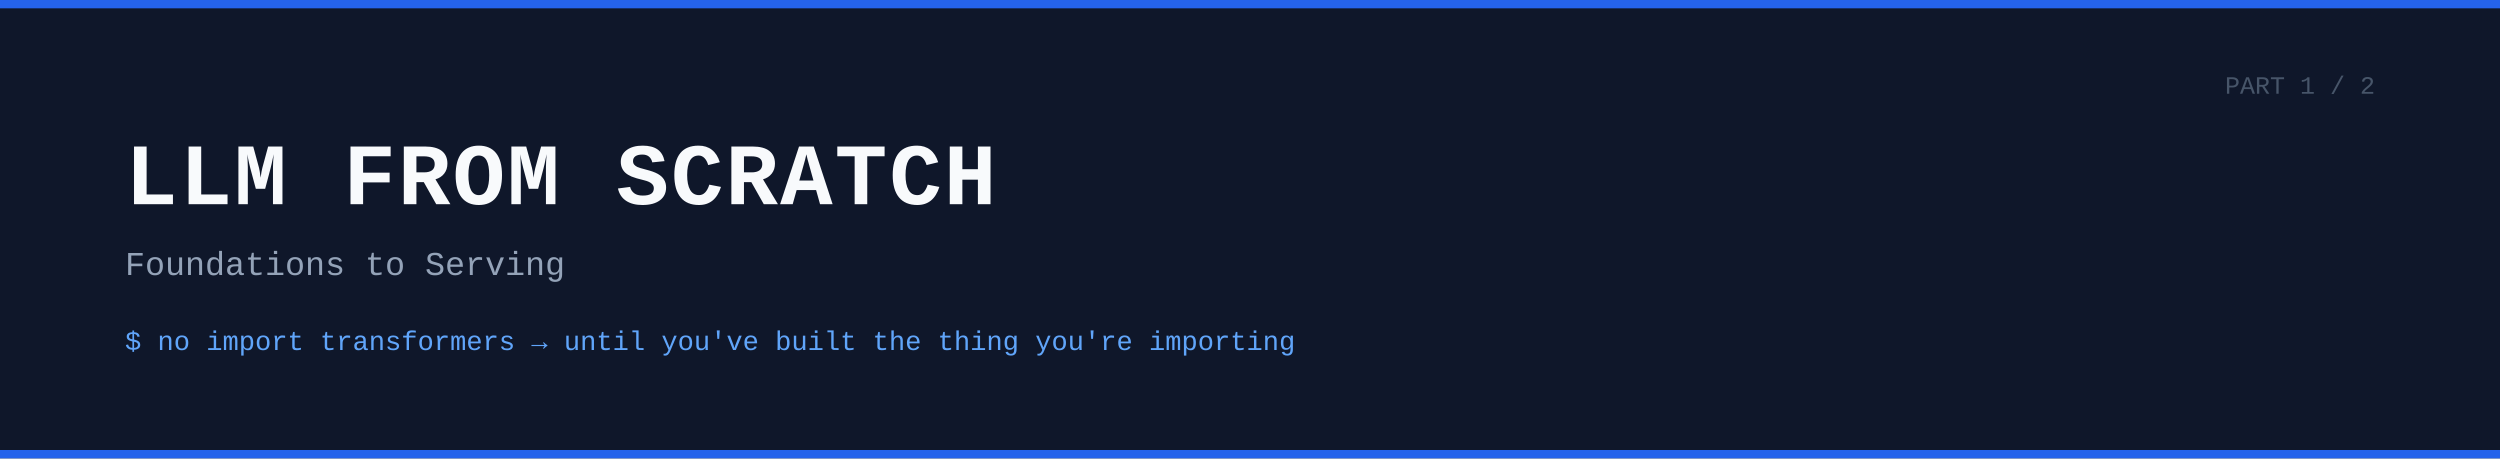
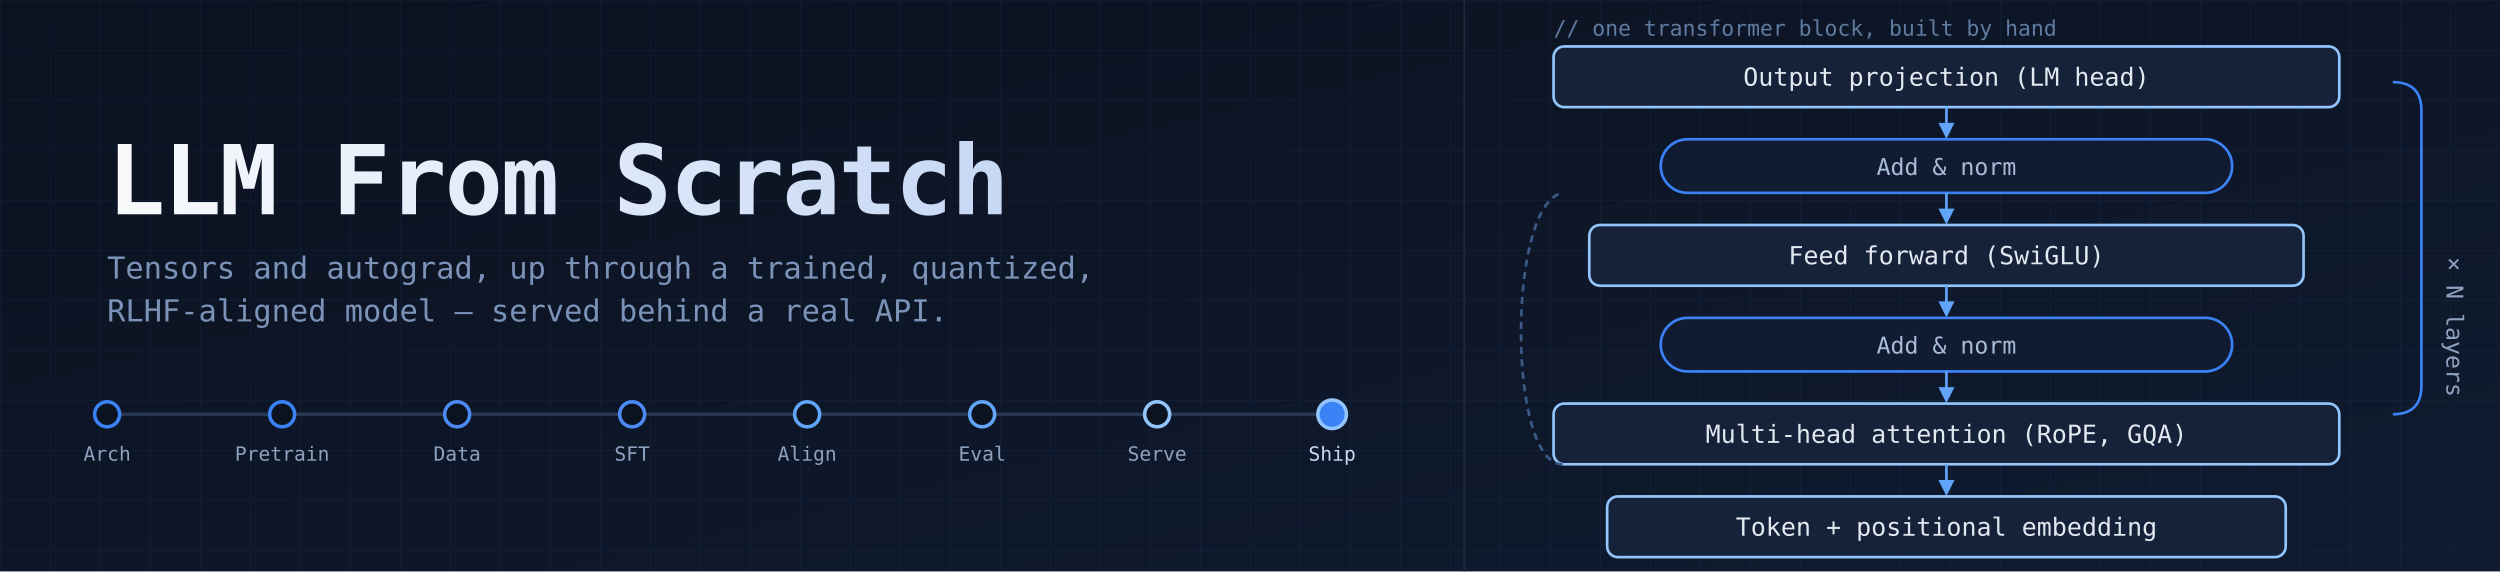
- <svg xmlns="http://www.w3.org/2000/svg" width="1200" height="220" viewBox="0 0 1200 220" font-family="'JetBrains Mono', 'Courier New', monospace">
-   <rect width="1200" height="220" fill="#0f172a" />
-   <rect x="0" y="0" width="1200" height="4" fill="#2563eb" />
-   <rect x="0" y="216" width="1200" height="4" fill="#2563eb" />
-   <text x="60" y="98" font-size="42" font-weight="700" fill="#f8fafc" letter-spacing="1">LLM FROM SCRATCH</text>
-   <text x="60" y="132" font-size="16" fill="#94a3b8">Foundations to Serving</text>
-   <text x="60" y="168" font-size="13" fill="#60a5fa">$ no import transformers → until you've built the thing you're importing</text>
-   <text x="1140" y="45" font-size="12" fill="#475569" text-anchor="end">PART 1 / 2</text>
+ <svg xmlns="http://www.w3.org/2000/svg" viewBox="0 0 1400 320" width="100%" font-family="'JetBrains Mono', 'Fira Code', monospace">
+   <defs>
+     <linearGradient id="bg" x1="0" y1="0" x2="1" y2="1">
+       <stop offset="0%" stop-color="#0b1220" />
+       <stop offset="100%" stop-color="#101b30" />
+     </linearGradient>
+     <linearGradient id="titleFade" x1="0" y1="0" x2="1" y2="0">
+       <stop offset="0%" stop-color="#f8fafc" />
+       <stop offset="100%" stop-color="#c7d8f5" />
+     </linearGradient>
+     <pattern id="grid" width="28" height="28" patternUnits="userSpaceOnUse">
+       <path d="M 28 0 L 0 0 0 28" fill="none" stroke="#3b82f6" stroke-opacity="0.07" stroke-width="1" />
+     </pattern>
+     <marker id="arrow" viewBox="0 0 10 10" refX="8" refY="5" markerWidth="6" markerHeight="6" orient="auto-start-reverse">
+       <path d="M 0 0 L 10 5 L 0 10 z" fill="#60a5fa" />
+     </marker>
+   </defs>
+   <rect width="1400" height="320" fill="url(#bg)" />
+   <rect width="1400" height="320" fill="url(#grid)" />
+   <line x1="820" y1="0" x2="820" y2="320" stroke="#1e293b" stroke-width="1" />
+   <text x="60" y="120" font-size="54" font-weight="700" fill="url(#titleFade)" letter-spacing="-1">LLM From Scratch</text>
+   <text x="60" y="156" font-size="17" fill="#7b93b8">Tensors and autograd, up through a trained, quantized,</text>
+   <text x="60" y="180" font-size="17" fill="#7b93b8">RLHF-aligned model — served behind a real API.</text>
+   <g transform="translate(60,232)">
+     <line x1="0" y1="0" x2="690" y2="0" stroke="#28374f" stroke-width="2" />
+     <g font-size="11" fill="#8ea2c0">
+       <g transform="translate(0,0)">
+         <circle r="7" fill="#0b1220" stroke="#3b82f6" stroke-width="2" />
+         <text x="0" y="26" text-anchor="middle">Arch</text>
+       </g>
+       <g transform="translate(98,0)">
+         <circle r="7" fill="#0b1220" stroke="#3b82f6" stroke-width="2" />
+         <text x="0" y="26" text-anchor="middle">Pretrain</text>
+       </g>
+       <g transform="translate(196,0)">
+         <circle r="7" fill="#0b1220" stroke="#4c8bf5" stroke-width="2" />
+         <text x="0" y="26" text-anchor="middle">Data</text>
+       </g>
+       <g transform="translate(294,0)">
+         <circle r="7" fill="#0b1220" stroke="#4c8bf5" stroke-width="2" />
+         <text x="0" y="26" text-anchor="middle">SFT</text>
+       </g>
+       <g transform="translate(392,0)">
+         <circle r="7" fill="#0b1220" stroke="#60a5fa" stroke-width="2" />
+         <text x="0" y="26" text-anchor="middle">Align</text>
+       </g>
+       <g transform="translate(490,0)">
+         <circle r="7" fill="#0b1220" stroke="#60a5fa" stroke-width="2" />
+         <text x="0" y="26" text-anchor="middle">Eval</text>
+       </g>
+       <g transform="translate(588,0)">
+         <circle r="7" fill="#0b1220" stroke="#93c5fd" stroke-width="2" />
+         <text x="0" y="26" text-anchor="middle">Serve</text>
+       </g>
+       <g transform="translate(686,0)">
+         <circle r="8" fill="#3b82f6" stroke="#93c5fd" stroke-width="2" />
+         <text x="0" y="26" text-anchor="middle" fill="#c7d8f5">Ship</text>
+       </g>
+     </g>
+   </g>
+   <g transform="translate(870,26)">
+     <text x="0" y="-6" font-size="12" fill="#5f7ba0">// one transformer block, built by hand</text>
+     <path d="M 470 20 Q 486 20 486 36 L 486 190 Q 486 206 470 206" fill="none" stroke="#3b82f6" stroke-width="1.5" />
+     <text x="500" y="118" font-size="13" fill="#8ea2c0" transform="rotate(90,500,118)">× N layers</text>
+     <rect x="0" y="0" width="440" height="34" rx="6" fill="#16213a" stroke="#93c5fd" stroke-width="1.5" />
+     <text x="220" y="22" font-size="14" fill="#e2e8f0" text-anchor="middle">Output projection (LM head)</text>
+     <line x1="220" y1="34" x2="220" y2="50" stroke="#60a5fa" stroke-width="1.5" marker-end="url(#arrow)" />
+     <rect x="60" y="52" width="320" height="30" rx="15" fill="#111c33" stroke="#3b82f6" stroke-width="1.5" />
+     <text x="220" y="72" font-size="13" fill="#a9bcd8" text-anchor="middle">Add &amp; norm</text>
+     <line x1="220" y1="82" x2="220" y2="98" stroke="#60a5fa" stroke-width="1.5" marker-end="url(#arrow)" />
+     <rect x="20" y="100" width="400" height="34" rx="6" fill="#16213a" stroke="#93c5fd" stroke-width="1.5" />
+     <text x="220" y="122" font-size="14" fill="#e2e8f0" text-anchor="middle">Feed forward (SwiGLU)</text>
+     <line x1="220" y1="134" x2="220" y2="150" stroke="#60a5fa" stroke-width="1.5" marker-end="url(#arrow)" />
+     <rect x="60" y="152" width="320" height="30" rx="15" fill="#111c33" stroke="#3b82f6" stroke-width="1.5" />
+     <text x="220" y="172" font-size="13" fill="#a9bcd8" text-anchor="middle">Add &amp; norm</text>
+     <line x1="220" y1="182" x2="220" y2="198" stroke="#60a5fa" stroke-width="1.5" marker-end="url(#arrow)" />
+     <rect x="0" y="200" width="440" height="34" rx="6" fill="#16213a" stroke="#93c5fd" stroke-width="1.5" />
+     <text x="220" y="222" font-size="14" fill="#e2e8f0" text-anchor="middle">Multi-head attention (RoPE, GQA)</text>
+     <path d="M 5 234 C -26 234 -26 88 5 82" fill="none" stroke="#3b5a86" stroke-width="1.5" stroke-dasharray="4 3" />
+     <path d="M 5 234 C -50 234 -50 182 5 182" fill="none" stroke="#3b5a86" stroke-width="1.5" stroke-dasharray="4 3" opacity="0" />
+     <line x1="220" y1="234" x2="220" y2="250" stroke="#60a5fa" stroke-width="1.5" marker-end="url(#arrow)" />
+     <rect x="30" y="252" width="380" height="34" rx="6" fill="#16213a" stroke="#93c5fd" stroke-width="1.5" />
+     <text x="220" y="274" font-size="14" fill="#e2e8f0" text-anchor="middle">Token + positional embedding</text>
+   </g>
</svg>
